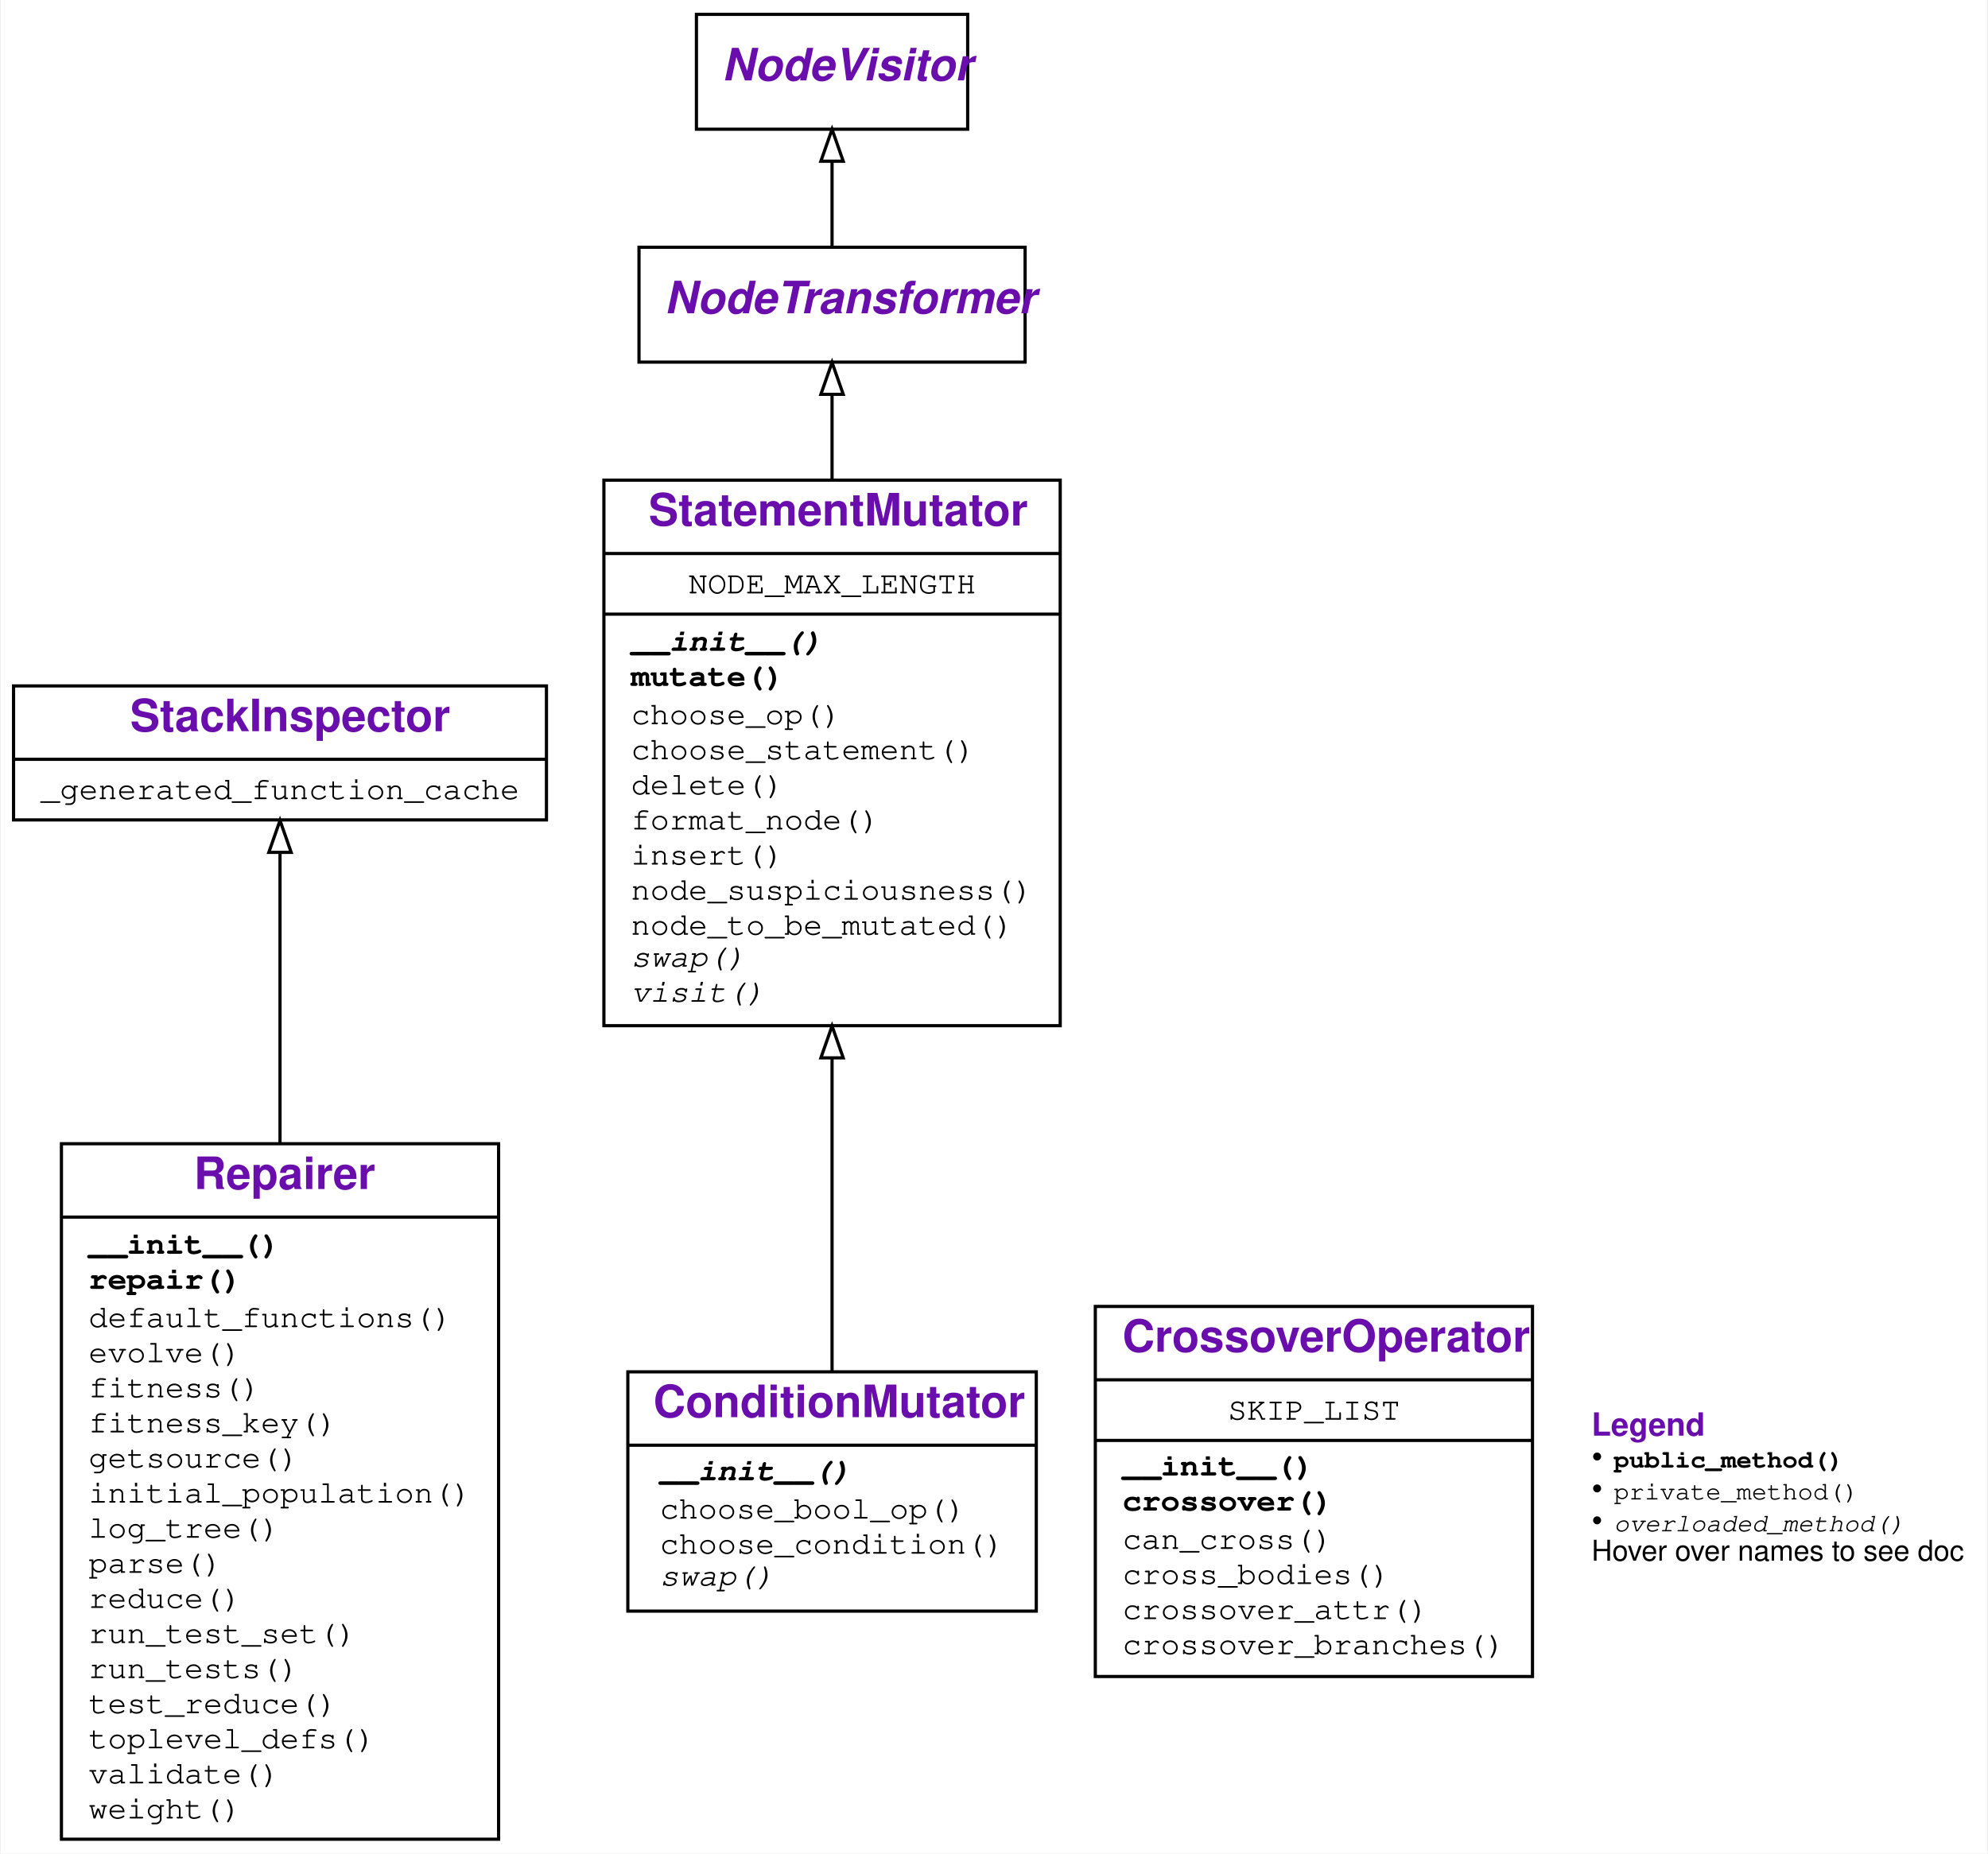
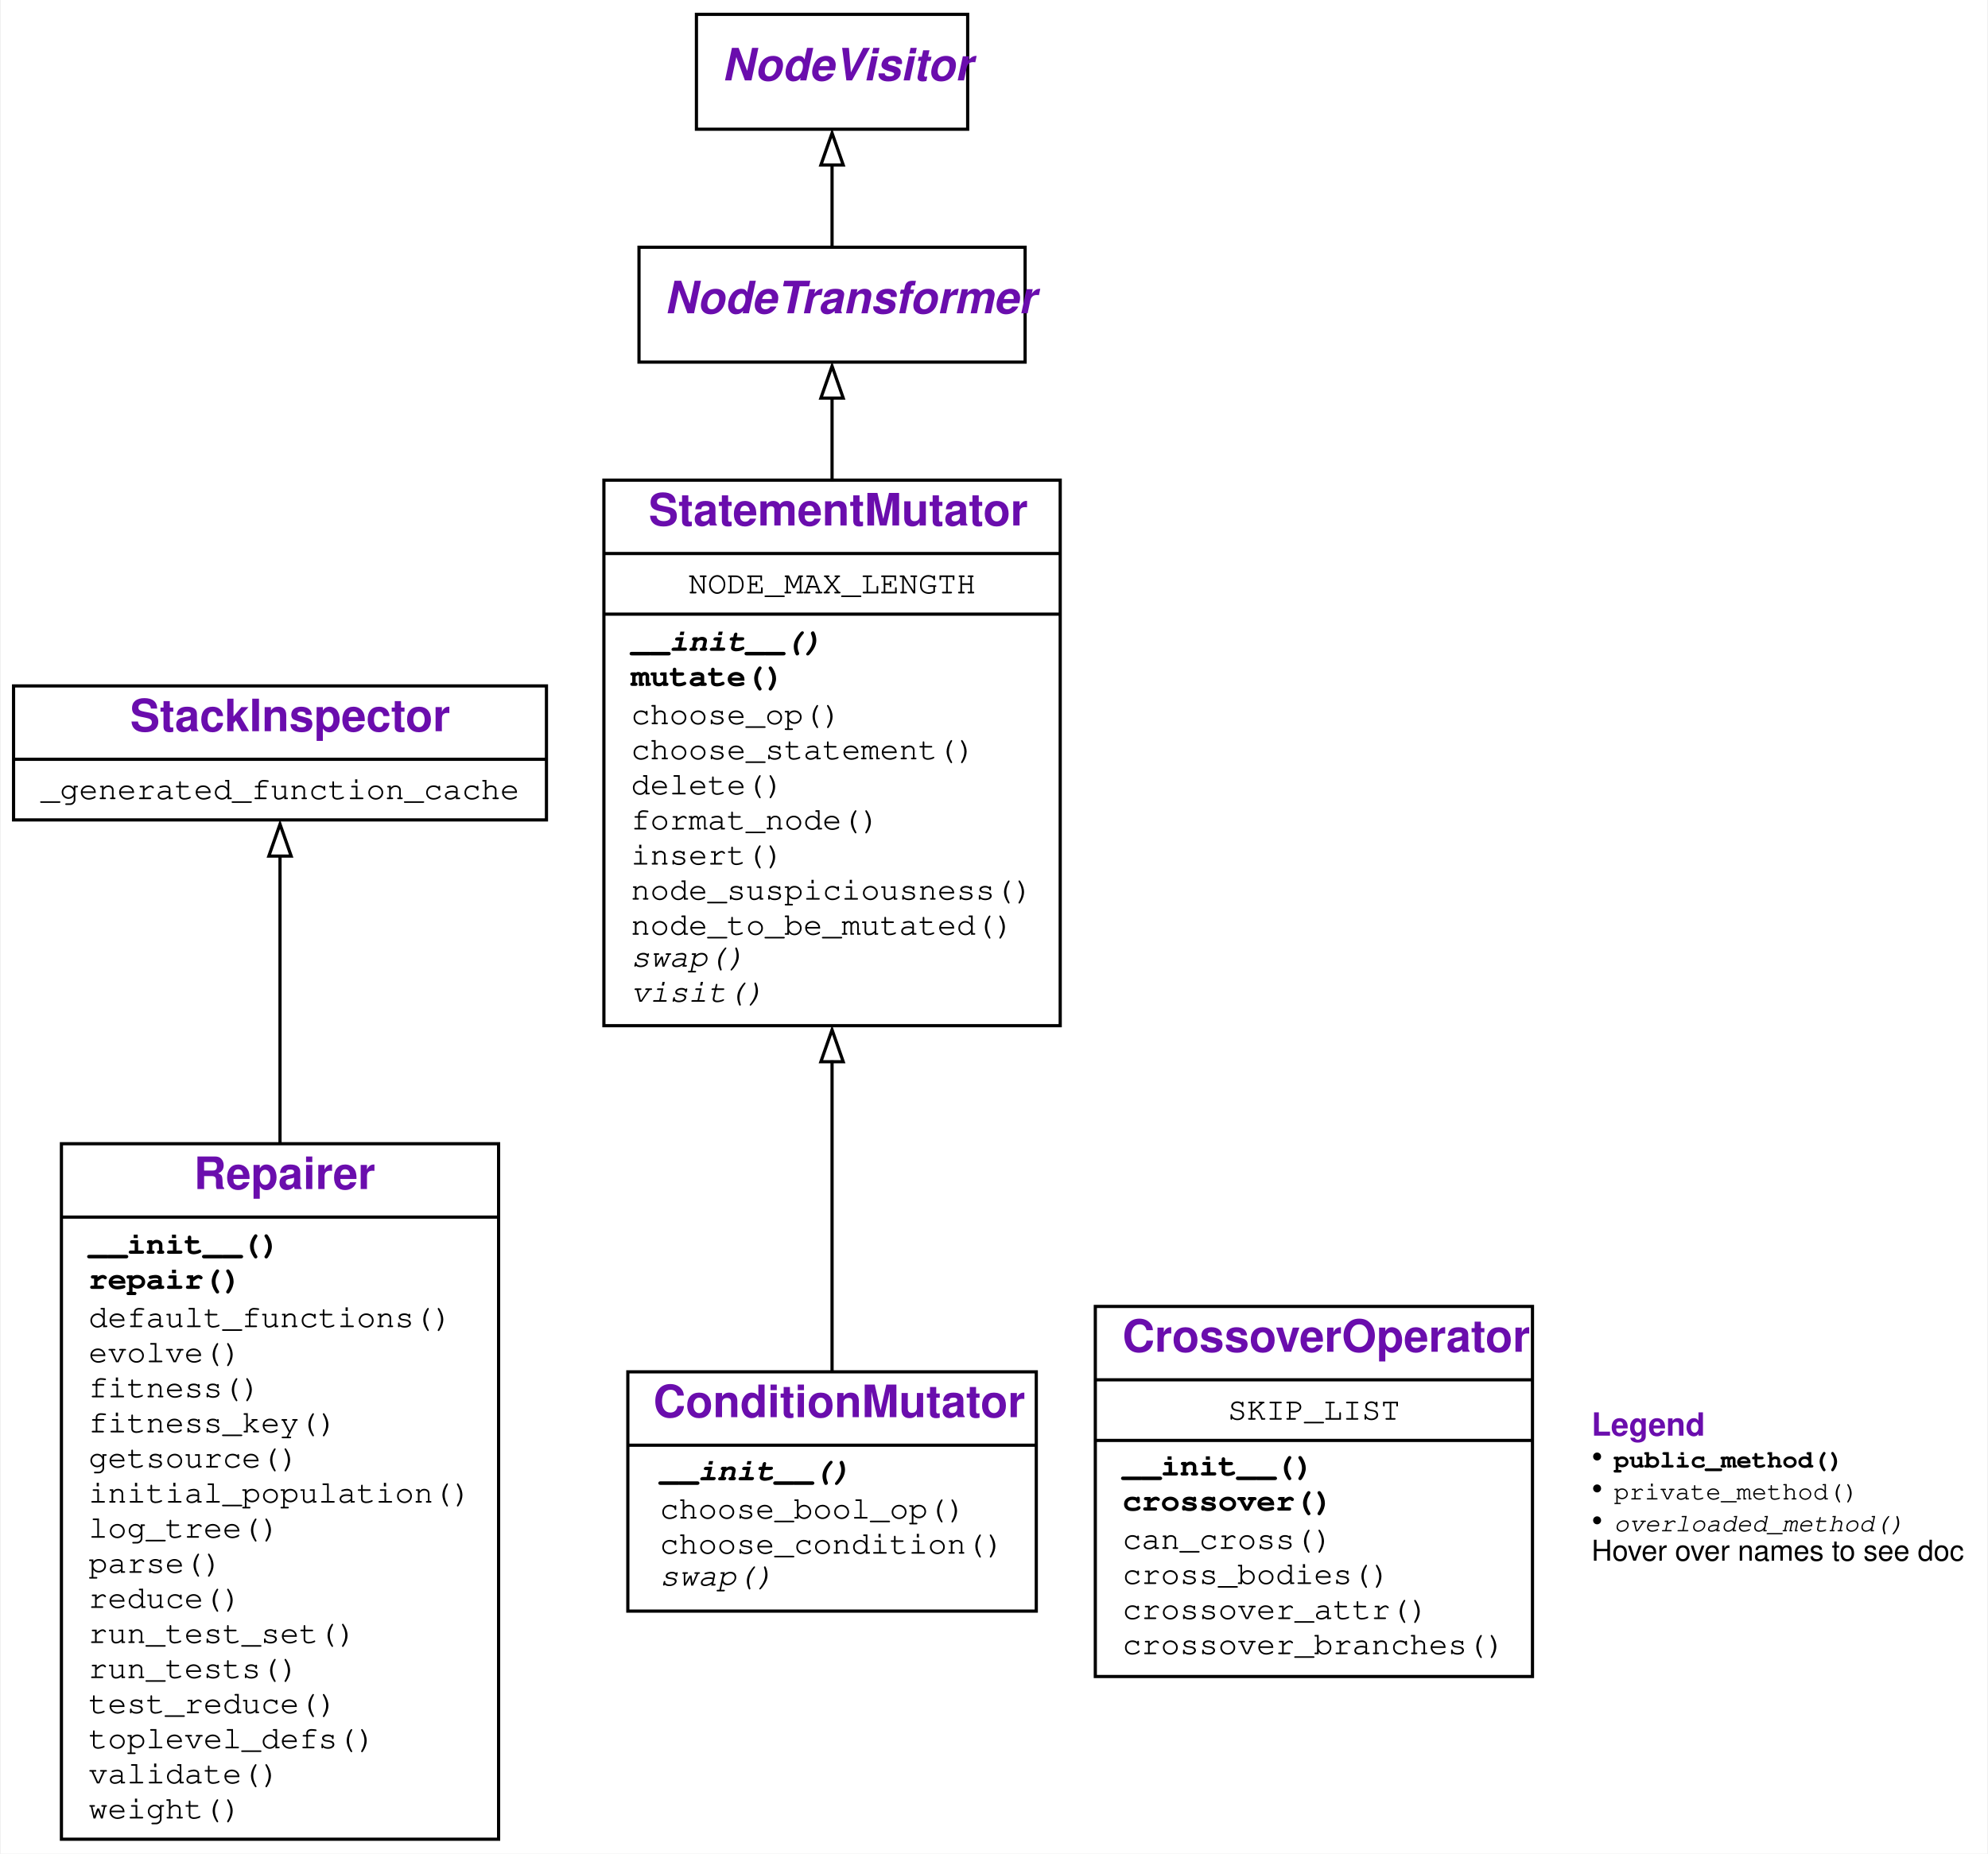
<svg xmlns="http://www.w3.org/2000/svg" xmlns:xlink="http://www.w3.org/1999/xlink" width="623pt" height="581pt" viewBox="0.00 0.00 622.50 581.00">
  <g id="graph0" class="graph" transform="scale(1 1) rotate(0) translate(4 577)">
    <g id="a_graph0">
      <a xlink:title="Repairer class hierarchy">
-         <polygon fill="white" stroke="transparent" points="-4,4 -4,-577 618.5,-577 618.5,4 -4,4" />
+         <polygon fill="white" stroke="none" points="-4,4 -4,-577 618.5,-577 618.5,4 -4,4" />
      </a>
    </g>
    <g id="node1" class="node">
      <g id="a_node1">
        <a xlink:href="#" xlink:title="class Repairer:&#10;A class for automatic repair of Python programs">
          <polygon fill="none" stroke="black" points="15,-0.5 15,-218.5 152,-218.5 152,-0.5 15,-0.5" />
          <text text-anchor="start" x="56.5" y="-204.3" font-family="Raleway, Helvetica, Arial, sans-serif" font-weight="bold" font-size="14.00" fill="#6a0dad">Repairer</text>
-           <polyline fill="none" stroke="black" points="15,-195.5 152,-195.5 " />
+           <polyline fill="none" stroke="black" points="15,-195.5 152,-195.5" />
          <g id="a_node1_0">
            <a xlink:href="#" xlink:title="Repairer">
              <g id="a_node1_1">
                <a xlink:href="#" xlink:title="__init__(self, debugger: StatisticalDebugger.RankingDebugger, *, targets: Optional[List[Any]] = None, sources: Optional[List[Any]] = None, log: Union[bool, int] = False, mutator_class: Type = &lt;class 'StatementMutator'&gt;, crossover_class: Type = &lt;class 'CrossoverOperator'&gt;, reducer_class: Type = &lt;class 'DeltaDebugger.DeltaDebugger'&gt;, globals: Optional[Dict[str, Any]] = None):&#10;Constructor.&#10;`debugger`: a `RankingDebugger` to take tests and coverage from.&#10;`targets`: a list of functions/modules to be repaired.&#10;(default: the covered functions in `debugger`, except tests)&#10;`sources`: a list of functions/modules to take repairs from.&#10;(default: same as `targets`)&#10;`globals`: if given, a `globals()` dict for executing targets&#10;(default: `globals()` of caller)">
                  <text text-anchor="start" x="23.5" y="-184" font-family="'Fira Mono', 'Source Code Pro', 'Courier', monospace" font-weight="bold" font-size="10.00">__init__()</text>
                </a>
              </g>
              <g id="a_node1_2">
                <a xlink:href="#" xlink:title="repair(self, population_size: int = 40, iterations: int = 100) -&gt; Tuple[ast.AST, float]:&#10;Repair the function we collected test runs from.&#10;Use a population size of `population_size` and&#10;at most `iterations` iterations.&#10;Returns a pair (`ast`, `fitness`) where&#10;`ast` is the AST of the repaired function, and&#10;`fitness` is its fitness (between 0 and 1.0)">
                  <text text-anchor="start" x="23.5" y="-173" font-family="'Fira Mono', 'Source Code Pro', 'Courier', monospace" font-weight="bold" font-size="10.00">repair()</text>
                </a>
              </g>
              <g id="a_node1_3">
                <a xlink:href="#" xlink:title="default_functions(self) -&gt; List[Callable]:&#10;Return the set of functions to be repaired.&#10;Functions whose names start or end in `test` are excluded.">
                  <text text-anchor="start" x="23.5" y="-161" font-family="'Fira Mono', 'Source Code Pro', 'Courier', monospace" font-size="10.00">default_functions()</text>
                </a>
              </g>
              <g id="a_node1_4">
                <a xlink:href="#" xlink:title="evolve(self, population: List[ast.AST]) -&gt; List[ast.AST]:&#10;Evolve the candidate population by mutating and crossover.">
                  <text text-anchor="start" x="23.5" y="-150" font-family="'Fira Mono', 'Source Code Pro', 'Courier', monospace" font-size="10.00">evolve()</text>
                </a>
              </g>
              <g id="a_node1_5">
                <a xlink:href="#" xlink:title="fitness(self, tree: ast.AST) -&gt; float:&#10;Test `tree`, returning its fitness">
                  <text text-anchor="start" x="23.5" y="-139" font-family="'Fira Mono', 'Source Code Pro', 'Courier', monospace" font-size="10.00">fitness()</text>
                </a>
              </g>
              <g id="a_node1_6">
                <a xlink:href="#" xlink:title="fitness_key(self, tree: ast.AST) -&gt; Tuple[float, int]:&#10;Key to be used for sorting the population">
                  <text text-anchor="start" x="23.5" y="-128" font-family="'Fira Mono', 'Source Code Pro', 'Courier', monospace" font-size="10.00">fitness_key()</text>
                </a>
              </g>
              <g id="a_node1_7">
                <a xlink:href="#" xlink:title="getsource(self, item: Union[str, Any]) -&gt; str:&#10;Get the source for `item`. Can also be a string.">
                  <text text-anchor="start" x="23.5" y="-117" font-family="'Fira Mono', 'Source Code Pro', 'Courier', monospace" font-size="10.00">getsource()</text>
                </a>
              </g>
              <g id="a_node1_8">
                <a xlink:href="#" xlink:title="initial_population(self, size: int) -&gt; List[ast.AST]:&#10;Return an initial population of size `size`">
                  <text text-anchor="start" x="23.5" y="-106" font-family="'Fira Mono', 'Source Code Pro', 'Courier', monospace" font-size="10.00">initial_population()</text>
                </a>
              </g>
              <g id="a_node1_9">
                <a xlink:href="#" xlink:title="log_tree(self, description: str, tree: Any) -&gt; None:&#10;Print out `tree` as source code prefixed by `description`.">
                  <text text-anchor="start" x="23.5" y="-95" font-family="'Fira Mono', 'Source Code Pro', 'Courier', monospace" font-size="10.00">log_tree()</text>
                </a>
              </g>
              <g id="a_node1_10">
                <a xlink:href="#" xlink:title="parse(self, items: List[Any]) -&gt; ast.AST:&#10;Read in a list of items into a single tree">
                  <text text-anchor="start" x="23.5" y="-84" font-family="'Fira Mono', 'Source Code Pro', 'Courier', monospace" font-size="10.00">parse()</text>
                </a>
              </g>
              <g id="a_node1_11">
                <a xlink:href="#" xlink:title="reduce(self, tree: ast.AST) -&gt; ast.AST:&#10;Simplify `tree` using delta debugging.">
                  <text text-anchor="start" x="23.5" y="-73" font-family="'Fira Mono', 'Source Code Pro', 'Courier', monospace" font-size="10.00">reduce()</text>
                </a>
              </g>
              <g id="a_node1_12">
                <a xlink:href="#" xlink:title="run_test_set(self, test_set: str, validate: bool = False) -&gt; int:&#10;Run given `test_set`&#10;(`DifferenceDebugger.PASS` or `DifferenceDebugger.FAIL`).&#10;If `validate` is set, check expectations.&#10;Return number of passed tests.">
                  <text text-anchor="start" x="23.5" y="-62" font-family="'Fira Mono', 'Source Code Pro', 'Courier', monospace" font-size="10.00">run_test_set()</text>
                </a>
              </g>
              <g id="a_node1_13">
                <a xlink:href="#" xlink:title="run_tests(self, validate: bool = False) -&gt; float:&#10;Run passing and failing tests, returning weighted fitness.">
                  <text text-anchor="start" x="23.5" y="-51" font-family="'Fira Mono', 'Source Code Pro', 'Courier', monospace" font-size="10.00">run_tests()</text>
                </a>
              </g>
              <g id="a_node1_14">
                <a xlink:href="#" xlink:title="test_reduce(self, source_lines: List[str], original_fitness: float) -&gt; None:&#10;Test function for delta debugging.">
                  <text text-anchor="start" x="23.5" y="-40" font-family="'Fira Mono', 'Source Code Pro', 'Courier', monospace" font-size="10.00">test_reduce()</text>
                </a>
              </g>
              <g id="a_node1_15">
                <a xlink:href="#" xlink:title="toplevel_defs(self, tree: ast.AST) -&gt; List[str]:&#10;Return a list of names of defined functions and classes in `tree`">
                  <text text-anchor="start" x="23.5" y="-29" font-family="'Fira Mono', 'Source Code Pro', 'Courier', monospace" font-size="10.00">toplevel_defs()</text>
                </a>
              </g>
              <g id="a_node1_16">
                <a xlink:href="#" xlink:title="validate(self) -&gt; None">
                  <text text-anchor="start" x="23.5" y="-18" font-family="'Fira Mono', 'Source Code Pro', 'Courier', monospace" font-size="10.00">validate()</text>
                </a>
              </g>
              <g id="a_node1_17">
                <a xlink:href="#" xlink:title="weight(self, test_set: str) -&gt; float:&#10;Return the weight of `test_set`&#10;(`DifferenceDebugger.PASS` or `DifferenceDebugger.FAIL`).">
                  <text text-anchor="start" x="23.5" y="-7" font-family="'Fira Mono', 'Source Code Pro', 'Courier', monospace" font-size="10.00">weight()</text>
                </a>
              </g>
            </a>
          </g>
        </a>
      </g>
    </g>
    <g id="node2" class="node">
      <g id="a_node2">
        <a xlink:href="StackInspector.ipynb" xlink:title="class StackInspector:&#10;Provide functions to inspect the stack">
          <polygon fill="none" stroke="black" points="0,-320 0,-362 167,-362 167,-320 0,-320" />
          <text text-anchor="start" x="36.5" y="-347.8" font-family="Raleway, Helvetica, Arial, sans-serif" font-weight="bold" font-size="14.00" fill="#6a0dad">StackInspector</text>
-           <polyline fill="none" stroke="black" points="0,-339 167,-339 " />
+           <polyline fill="none" stroke="black" points="0,-339 167,-339" />
          <g id="a_node2_18">
            <a xlink:href="#" xlink:title="StackInspector">
              <g id="a_node2_19">
                <a xlink:href="StackInspector.ipynb" xlink:title="_generated_function_cache = {('middle_test', 1): &lt;function middle_test&gt;, ('test_reduce', 2): &lt;function test_reduce&gt;, ('remove_html_markup_test', 1): &lt;function remove_html_markup_test&gt;}">
                  <text text-anchor="start" x="8.5" y="-326.5" font-family="'Fira Mono', 'Source Code Pro', 'Courier', monospace" font-size="10.00">_generated_function_cache</text>
                </a>
              </g>
            </a>
          </g>
        </a>
      </g>
    </g>
    <g id="edge1" class="edge">
-       <path fill="none" stroke="black" d="M83.5,-218.53C83.5,-252 83.5,-286.24 83.5,-309.8" />
-       <polygon fill="none" stroke="black" points="80,-309.83 83.5,-319.83 87,-309.83 80,-309.83" />
+       <path fill="none" stroke="black" d="M83.5,-218.19C83.5,-251.32 83.5,-285.23 83.5,-308.83" />
+       <polygon fill="none" stroke="black" points="80,-308.66 83.5,-318.66 87,-308.66 80,-308.66" />
    </g>
    <g id="node3" class="node">
      <g id="a_node3">
        <a xlink:href="#" xlink:title="class ConditionMutator:&#10;Mutate conditions in an AST">
          <polygon fill="none" stroke="black" points="192.5,-72 192.5,-147 320.5,-147 320.5,-72 192.5,-72" />
          <text text-anchor="start" x="200.5" y="-132.8" font-family="Raleway, Helvetica, Arial, sans-serif" font-weight="bold" font-size="14.00" fill="#6a0dad">ConditionMutator</text>
-           <polyline fill="none" stroke="black" points="192.5,-124 320.5,-124 " />
+           <polyline fill="none" stroke="black" points="192.5,-124 320.5,-124" />
          <g id="a_node3_20">
            <a xlink:href="#" xlink:title="ConditionMutator">
              <g id="a_node3_21">
                <a xlink:href="#" xlink:title="__init__(self, *args: Any, **kwargs: Any) -&gt; None:&#10;Constructor. Arguments are as with `StatementMutator` constructor.">
                  <text text-anchor="start" x="202.5" y="-113" font-family="'Fira Mono', 'Source Code Pro', 'Courier', monospace" font-weight="bold" font-style="italic" font-size="10.00">__init__()</text>
                </a>
              </g>
              <g id="a_node3_22">
                <a xlink:href="#" xlink:title="choose_bool_op(self) -&gt; str">
                  <text text-anchor="start" x="202.5" y="-101" font-family="'Fira Mono', 'Source Code Pro', 'Courier', monospace" font-size="10.00">choose_bool_op()</text>
                </a>
              </g>
              <g id="a_node3_23">
                <a xlink:href="#" xlink:title="choose_condition(self) -&gt; ast.expr:&#10;Return a random condition from source.">
                  <text text-anchor="start" x="202.5" y="-90" font-family="'Fira Mono', 'Source Code Pro', 'Courier', monospace" font-size="10.00">choose_condition()</text>
                </a>
              </g>
              <g id="a_node3_24">
                <a xlink:href="#" xlink:title="swap(self, node: ast.AST) -&gt; ast.AST:&#10;Replace `node` condition by a condition from `source`">
                  <text text-anchor="start" x="202.5" y="-80" font-family="'Fira Mono', 'Source Code Pro', 'Courier', monospace" font-style="italic" font-size="10.00">swap()</text>
                </a>
              </g>
            </a>
          </g>
        </a>
      </g>
    </g>
    <g id="node4" class="node">
      <g id="a_node4">
        <a xlink:href="#" xlink:title="class StatementMutator:&#10;Mutate statements in an AST for automated repair.">
          <polygon fill="none" stroke="black" points="185,-255.5 185,-426.5 328,-426.5 328,-255.5 185,-255.5" />
          <text text-anchor="start" x="199" y="-412.3" font-family="Raleway, Helvetica, Arial, sans-serif" font-weight="bold" font-size="14.00" fill="#6a0dad">StatementMutator</text>
-           <polyline fill="none" stroke="black" points="185,-403.5 328,-403.5 " />
+           <polyline fill="none" stroke="black" points="185,-403.5 328,-403.5" />
          <g id="a_node4_25">
            <a xlink:href="#" xlink:title="StatementMutator">
              <g id="a_node4_26">
                <a xlink:href="#" xlink:title="NODE_MAX_LENGTH = 20">
                  <text text-anchor="start" x="211.5" y="-391" font-family="'Fira Mono', 'Source Code Pro', 'Courier', monospace" font-size="10.00">NODE_MAX_LENGTH</text>
                </a>
              </g>
            </a>
          </g>
-           <polyline fill="none" stroke="black" points="185,-384.5 328,-384.5 " />
+           <polyline fill="none" stroke="black" points="185,-384.5 328,-384.5" />
          <g id="a_node4_27">
            <a xlink:href="#" xlink:title="StatementMutator">
              <g id="a_node4_28">
                <a xlink:href="#" xlink:title="__init__(self, suspiciousness_func: Optional[Callable[[Tuple[Callable, int]], float]] = None, source: Optional[List[ast.AST]] = None, log: bool = False) -&gt; None:&#10;Constructor.&#10;`suspiciousness_func` is a function that takes a location&#10;(function, line_number) and returns a suspiciousness value&#10;between 0 and 1.0. If not given, all locations get the same&#10;suspiciousness of 1.0.&#10;`source` is a list of statements to choose from.">
                  <text text-anchor="start" x="193.5" y="-373" font-family="'Fira Mono', 'Source Code Pro', 'Courier', monospace" font-weight="bold" font-style="italic" font-size="10.00">__init__()</text>
                </a>
              </g>
              <g id="a_node4_29">
                <a xlink:href="#" xlink:title="mutate(self, tree: ast.AST) -&gt; ast.AST:&#10;Mutate the given AST `tree` in place. Return mutated tree.">
                  <text text-anchor="start" x="193.5" y="-362" font-family="'Fira Mono', 'Source Code Pro', 'Courier', monospace" font-weight="bold" font-size="10.00">mutate()</text>
                </a>
              </g>
              <g id="a_node4_30">
                <a xlink:href="#" xlink:title="choose_op(self) -&gt; Callable">
                  <text text-anchor="start" x="193.5" y="-350" font-family="'Fira Mono', 'Source Code Pro', 'Courier', monospace" font-size="10.00">choose_op()</text>
                </a>
              </g>
              <g id="a_node4_31">
                <a xlink:href="#" xlink:title="choose_statement(self) -&gt; ast.AST">
                  <text text-anchor="start" x="193.5" y="-339" font-family="'Fira Mono', 'Source Code Pro', 'Courier', monospace" font-size="10.00">choose_statement()</text>
                </a>
              </g>
              <g id="a_node4_32">
                <a xlink:href="#" xlink:title="delete(self, node: ast.AST) -&gt; None:&#10;Delete `node`.">
                  <text text-anchor="start" x="193.5" y="-328" font-family="'Fira Mono', 'Source Code Pro', 'Courier', monospace" font-size="10.00">delete()</text>
                </a>
              </g>
              <g id="a_node4_33">
                <a xlink:href="#" xlink:title="format_node(self, node: ast.AST) -&gt; str:&#10;Return a string representation for `node`.">
                  <text text-anchor="start" x="193.5" y="-317" font-family="'Fira Mono', 'Source Code Pro', 'Courier', monospace" font-size="10.00">format_node()</text>
                </a>
              </g>
              <g id="a_node4_34">
                <a xlink:href="#" xlink:title="insert(self, node: ast.AST) -&gt; Union[ast.AST, List[ast.AST]]:&#10;Insert a random node from `source` after `node`">
                  <text text-anchor="start" x="193.5" y="-306" font-family="'Fira Mono', 'Source Code Pro', 'Courier', monospace" font-size="10.00">insert()</text>
                </a>
              </g>
              <g id="a_node4_35">
                <a xlink:href="#" xlink:title="node_suspiciousness(self, stmt: ast.AST, func_name: str) -&gt; float">
                  <text text-anchor="start" x="193.5" y="-295" font-family="'Fira Mono', 'Source Code Pro', 'Courier', monospace" font-size="10.00">node_suspiciousness()</text>
                </a>
              </g>
              <g id="a_node4_36">
                <a xlink:href="#" xlink:title="node_to_be_mutated(self, tree: ast.AST) -&gt; ast.AST">
                  <text text-anchor="start" x="193.5" y="-284" font-family="'Fira Mono', 'Source Code Pro', 'Courier', monospace" font-size="10.00">node_to_be_mutated()</text>
                </a>
              </g>
              <g id="a_node4_37">
                <a xlink:href="#" xlink:title="swap(self, node: ast.AST) -&gt; ast.AST:&#10;Replace `node` with a random node from `source`">
                  <text text-anchor="start" x="193.5" y="-274" font-family="'Fira Mono', 'Source Code Pro', 'Courier', monospace" font-style="italic" font-size="10.00">swap()</text>
                </a>
              </g>
              <g id="a_node4_38">
                <a xlink:href="#" xlink:title="visit(self, node: ast.AST) -&gt; ast.AST:&#10;Visit a node.">
                  <text text-anchor="start" x="193.5" y="-263" font-family="'Fira Mono', 'Source Code Pro', 'Courier', monospace" font-style="italic" font-size="10.00">visit()</text>
                </a>
              </g>
            </a>
          </g>
        </a>
      </g>
    </g>
    <g id="edge2" class="edge">
-       <path fill="none" stroke="black" d="M256.5,-147.12C256.5,-173.61 256.5,-210.68 256.5,-245.25" />
-       <polygon fill="none" stroke="black" points="253,-245.41 256.5,-255.41 260,-245.41 253,-245.41" />
+       <path fill="none" stroke="black" d="M256.5,-146.86C256.5,-173.21 256.5,-210.11 256.5,-244.61" />
+       <polygon fill="none" stroke="black" points="253,-244.2 256.5,-254.2 260,-244.2 253,-244.2" />
    </g>
    <g id="node5" class="node">
      <g id="a_node5">
        <a xlink:href="ast.ipynb" xlink:title="class NodeTransformer:&#10;A :class:`NodeVisitor` subclass that walks the abstract syntax tree and&#10;allows modification of nodes.&#10;&#10;The `NodeTransformer` will walk the AST and use the return value of the&#10;visitor methods to replace or remove the old node.  If the return value of&#10;the visitor method is ``None``, the node will be removed from its location,&#10;otherwise it is replaced with the return value.  The return value may be the&#10;original node in which case no replacement takes place.&#10;&#10;Here is an example transformer that rewrites all occurrences of name lookups&#10;(``foo``) to ``data['foo']``::&#10;&#10;class RewriteName(NodeTransformer):&#10;&#10;def visit_Name(self, node):&#10;return Subscript(&#10;value=Name(id='data', ctx=Load()),&#10;slice=Constant(value=node.id),&#10;ctx=node.ctx&#10;)&#10;&#10;Keep in mind that if the node you're operating on has child nodes you must&#10;either transform the child nodes yourself or call the :meth:`generic_visit`&#10;method for the node first.&#10;&#10;For nodes that were part of a collection of statements (that applies to all&#10;statement nodes), the visitor may also return a list of nodes rather than&#10;just a single node.&#10;&#10;Usually you use the transformer like this::&#10;&#10;node = YourTransformer().visit(node)">
          <polygon fill="none" stroke="black" points="196,-463.5 196,-499.5 317,-499.5 317,-463.5 196,-463.5" />
          <text text-anchor="start" x="204" y="-478.8" font-family="Raleway, Helvetica, Arial, sans-serif" font-weight="bold" font-style="italic" font-size="14.00" fill="#6a0dad">NodeTransformer</text>
        </a>
      </g>
    </g>
    <g id="edge3" class="edge">
-       <path fill="none" stroke="black" d="M256.5,-426.56C256.5,-436.16 256.5,-445.35 256.5,-453.33" />
-       <polygon fill="none" stroke="black" points="253,-453.4 256.5,-463.4 260,-453.4 253,-453.4" />
+       <path fill="none" stroke="black" d="M256.5,-426.16C256.5,-435.53 256.5,-444.51 256.5,-452.38" />
+       <polygon fill="none" stroke="black" points="253,-452.22 256.5,-462.22 260,-452.22 253,-452.22" />
    </g>
    <g id="node6" class="node">
      <g id="a_node6">
        <a xlink:href="ast.ipynb" xlink:title="class NodeVisitor:&#10;A node visitor base class that walks the abstract syntax tree and calls a&#10;visitor function for every node found.  This function may return a value&#10;which is forwarded by the `visit` method.&#10;&#10;This class is meant to be subclassed, with the subclass adding visitor&#10;methods.&#10;&#10;Per default the visitor functions for the nodes are ``'visit_'`` +&#10;class name of the node.  So a `TryFinally` node visit function would&#10;be `visit_TryFinally`.  This behavior can be changed by overriding&#10;the `visit` method.  If no visitor function exists for a node&#10;(return value `None`) the `generic_visit` visitor is used instead.&#10;&#10;Don't use the `NodeVisitor` if you want to apply changes to nodes during&#10;traversing.  For this a special visitor exists (`NodeTransformer`) that&#10;allows modifications.">
          <polygon fill="none" stroke="black" points="214,-536.5 214,-572.5 299,-572.5 299,-536.5 214,-536.5" />
          <text text-anchor="start" x="222" y="-551.8" font-family="Raleway, Helvetica, Arial, sans-serif" font-weight="bold" font-style="italic" font-size="14.00" fill="#6a0dad">NodeVisitor</text>
        </a>
      </g>
    </g>
    <g id="edge4" class="edge">
-       <path fill="none" stroke="black" d="M256.5,-499.69C256.5,-507.71 256.5,-517.45 256.5,-526.43" />
-       <polygon fill="none" stroke="black" points="253,-526.47 256.5,-536.47 260,-526.47 253,-526.47" />
+       <path fill="none" stroke="black" d="M256.5,-499.33C256.5,-507.11 256.5,-516.56 256.5,-525.38" />
+       <polygon fill="none" stroke="black" points="253,-525.28 256.5,-535.28 260,-525.28 253,-525.28" />
    </g>
    <g id="node7" class="node">
      <g id="a_node7">
        <a xlink:href="#" xlink:title="class CrossoverOperator:&#10;A class for performing statement crossover of Python programs">
          <polygon fill="none" stroke="black" points="339,-51.5 339,-167.5 476,-167.5 476,-51.5 339,-51.5" />
          <text text-anchor="start" x="347.5" y="-153.3" font-family="Raleway, Helvetica, Arial, sans-serif" font-weight="bold" font-size="14.00" fill="#6a0dad">CrossoverOperator</text>
-           <polyline fill="none" stroke="black" points="339,-144.5 476,-144.5 " />
+           <polyline fill="none" stroke="black" points="339,-144.5 476,-144.5" />
          <g id="a_node7_39">
            <a xlink:href="#" xlink:title="CrossoverOperator">
              <g id="a_node7_40">
-                 <a xlink:href="#" xlink:title="SKIP_LIST = {&lt;class 'ast.Module'&gt;, &lt;class 'ast.ClassDef'&gt;}">
+                 <a xlink:href="#" xlink:title="SKIP_LIST = {&lt;class 'ast.ClassDef'&gt;, &lt;class 'ast.Module'&gt;}">
                  <text text-anchor="start" x="380.5" y="-132" font-family="'Fira Mono', 'Source Code Pro', 'Courier', monospace" font-size="10.00">SKIP_LIST</text>
                </a>
              </g>
            </a>
          </g>
-           <polyline fill="none" stroke="black" points="339,-125.5 476,-125.5 " />
+           <polyline fill="none" stroke="black" points="339,-125.5 476,-125.5" />
          <g id="a_node7_41">
            <a xlink:href="#" xlink:title="CrossoverOperator">
              <g id="a_node7_42">
                <a xlink:href="#" xlink:title="__init__(self, log: bool = False):&#10;Constructor. If `log` is set, turn on logging.">
                  <text text-anchor="start" x="347.5" y="-114.5" font-family="'Fira Mono', 'Source Code Pro', 'Courier', monospace" font-weight="bold" font-size="10.00">__init__()</text>
                </a>
              </g>
              <g id="a_node7_43">
                <a xlink:href="#" xlink:title="crossover(self, t1: ast.AST, t2: ast.AST) -&gt; Tuple[ast.AST, ast.AST]:&#10;Do a crossover of ASTs `t1` and `t2`.&#10;Raises `CrossoverError` if no crossover is found.">
                  <text text-anchor="start" x="347.5" y="-103.5" font-family="'Fira Mono', 'Source Code Pro', 'Courier', monospace" font-weight="bold" font-size="10.00">crossover()</text>
                </a>
              </g>
              <g id="a_node7_44">
                <a xlink:href="#" xlink:title="can_cross(self, tree: ast.AST, body_attr: str = 'body') -&gt; bool">
                  <text text-anchor="start" x="347.5" y="-91.5" font-family="'Fira Mono', 'Source Code Pro', 'Courier', monospace" font-size="10.00">can_cross()</text>
                </a>
              </g>
              <g id="a_node7_45">
                <a xlink:href="#" xlink:title="cross_bodies(self, body_1: List[ast.AST], body_2: List[ast.AST]) -&gt; Tuple[List[ast.AST], List[ast.AST]]:&#10;Crossover the statement lists `body_1` x `body_2`. Return new lists.">
                  <text text-anchor="start" x="347.5" y="-80.5" font-family="'Fira Mono', 'Source Code Pro', 'Courier', monospace" font-size="10.00">cross_bodies()</text>
                </a>
              </g>
              <g id="a_node7_46">
                <a xlink:href="#" xlink:title="crossover_attr(self, t1: ast.AST, t2: ast.AST, body_attr: str) -&gt; bool:&#10;Crossover the bodies `body_attr` of two trees `t1` and `t2`.&#10;Return True if successful.">
                  <text text-anchor="start" x="347.5" y="-69.5" font-family="'Fira Mono', 'Source Code Pro', 'Courier', monospace" font-size="10.00">crossover_attr()</text>
                </a>
              </g>
              <g id="a_node7_47">
                <a xlink:href="#" xlink:title="crossover_branches(self, t1: ast.AST, t2: ast.AST) -&gt; bool:&#10;Special case:&#10;`t1` = `if P: S1 else: S2` x `t2` = `if P': S1' else: S2'`&#10;becomes&#10;`t1` = `if P: S2' else: S1'` and `t2` = `if P': S2 else: S1`&#10;Returns True if successful.">
                  <text text-anchor="start" x="347.5" y="-58.5" font-family="'Fira Mono', 'Source Code Pro', 'Courier', monospace" font-size="10.00">crossover_branches()</text>
                </a>
              </g>
            </a>
          </g>
        </a>
      </g>
    </g>
    <g id="node8" class="node">
      <text text-anchor="start" x="494.5" y="-127" font-family="Raleway, Helvetica, Arial, sans-serif" font-weight="bold" font-size="10.00" fill="#6a0dad">Legend</text>
      <text text-anchor="start" x="494.5" y="-117" font-family="Raleway, Helvetica, Arial, sans-serif" font-size="10.00">• </text>
      <text text-anchor="start" x="501.5" y="-117" font-family="'Fira Mono', 'Source Code Pro', 'Courier', monospace" font-weight="bold" font-size="8.00">public_method()</text>
      <text text-anchor="start" x="494.5" y="-107" font-family="Raleway, Helvetica, Arial, sans-serif" font-size="10.00">• </text>
      <text text-anchor="start" x="501.5" y="-107" font-family="'Fira Mono', 'Source Code Pro', 'Courier', monospace" font-size="8.00">private_method()</text>
      <text text-anchor="start" x="494.5" y="-97" font-family="Raleway, Helvetica, Arial, sans-serif" font-size="10.00">• </text>
      <text text-anchor="start" x="501.5" y="-97" font-family="'Fira Mono', 'Source Code Pro', 'Courier', monospace" font-style="italic" font-size="8.00">overloaded_method()</text>
      <text text-anchor="start" x="494.5" y="-87.8" font-family="Helvetica,sans-Serif" font-size="9.00">Hover over names to see doc</text>
    </g>
  </g>
</svg>
